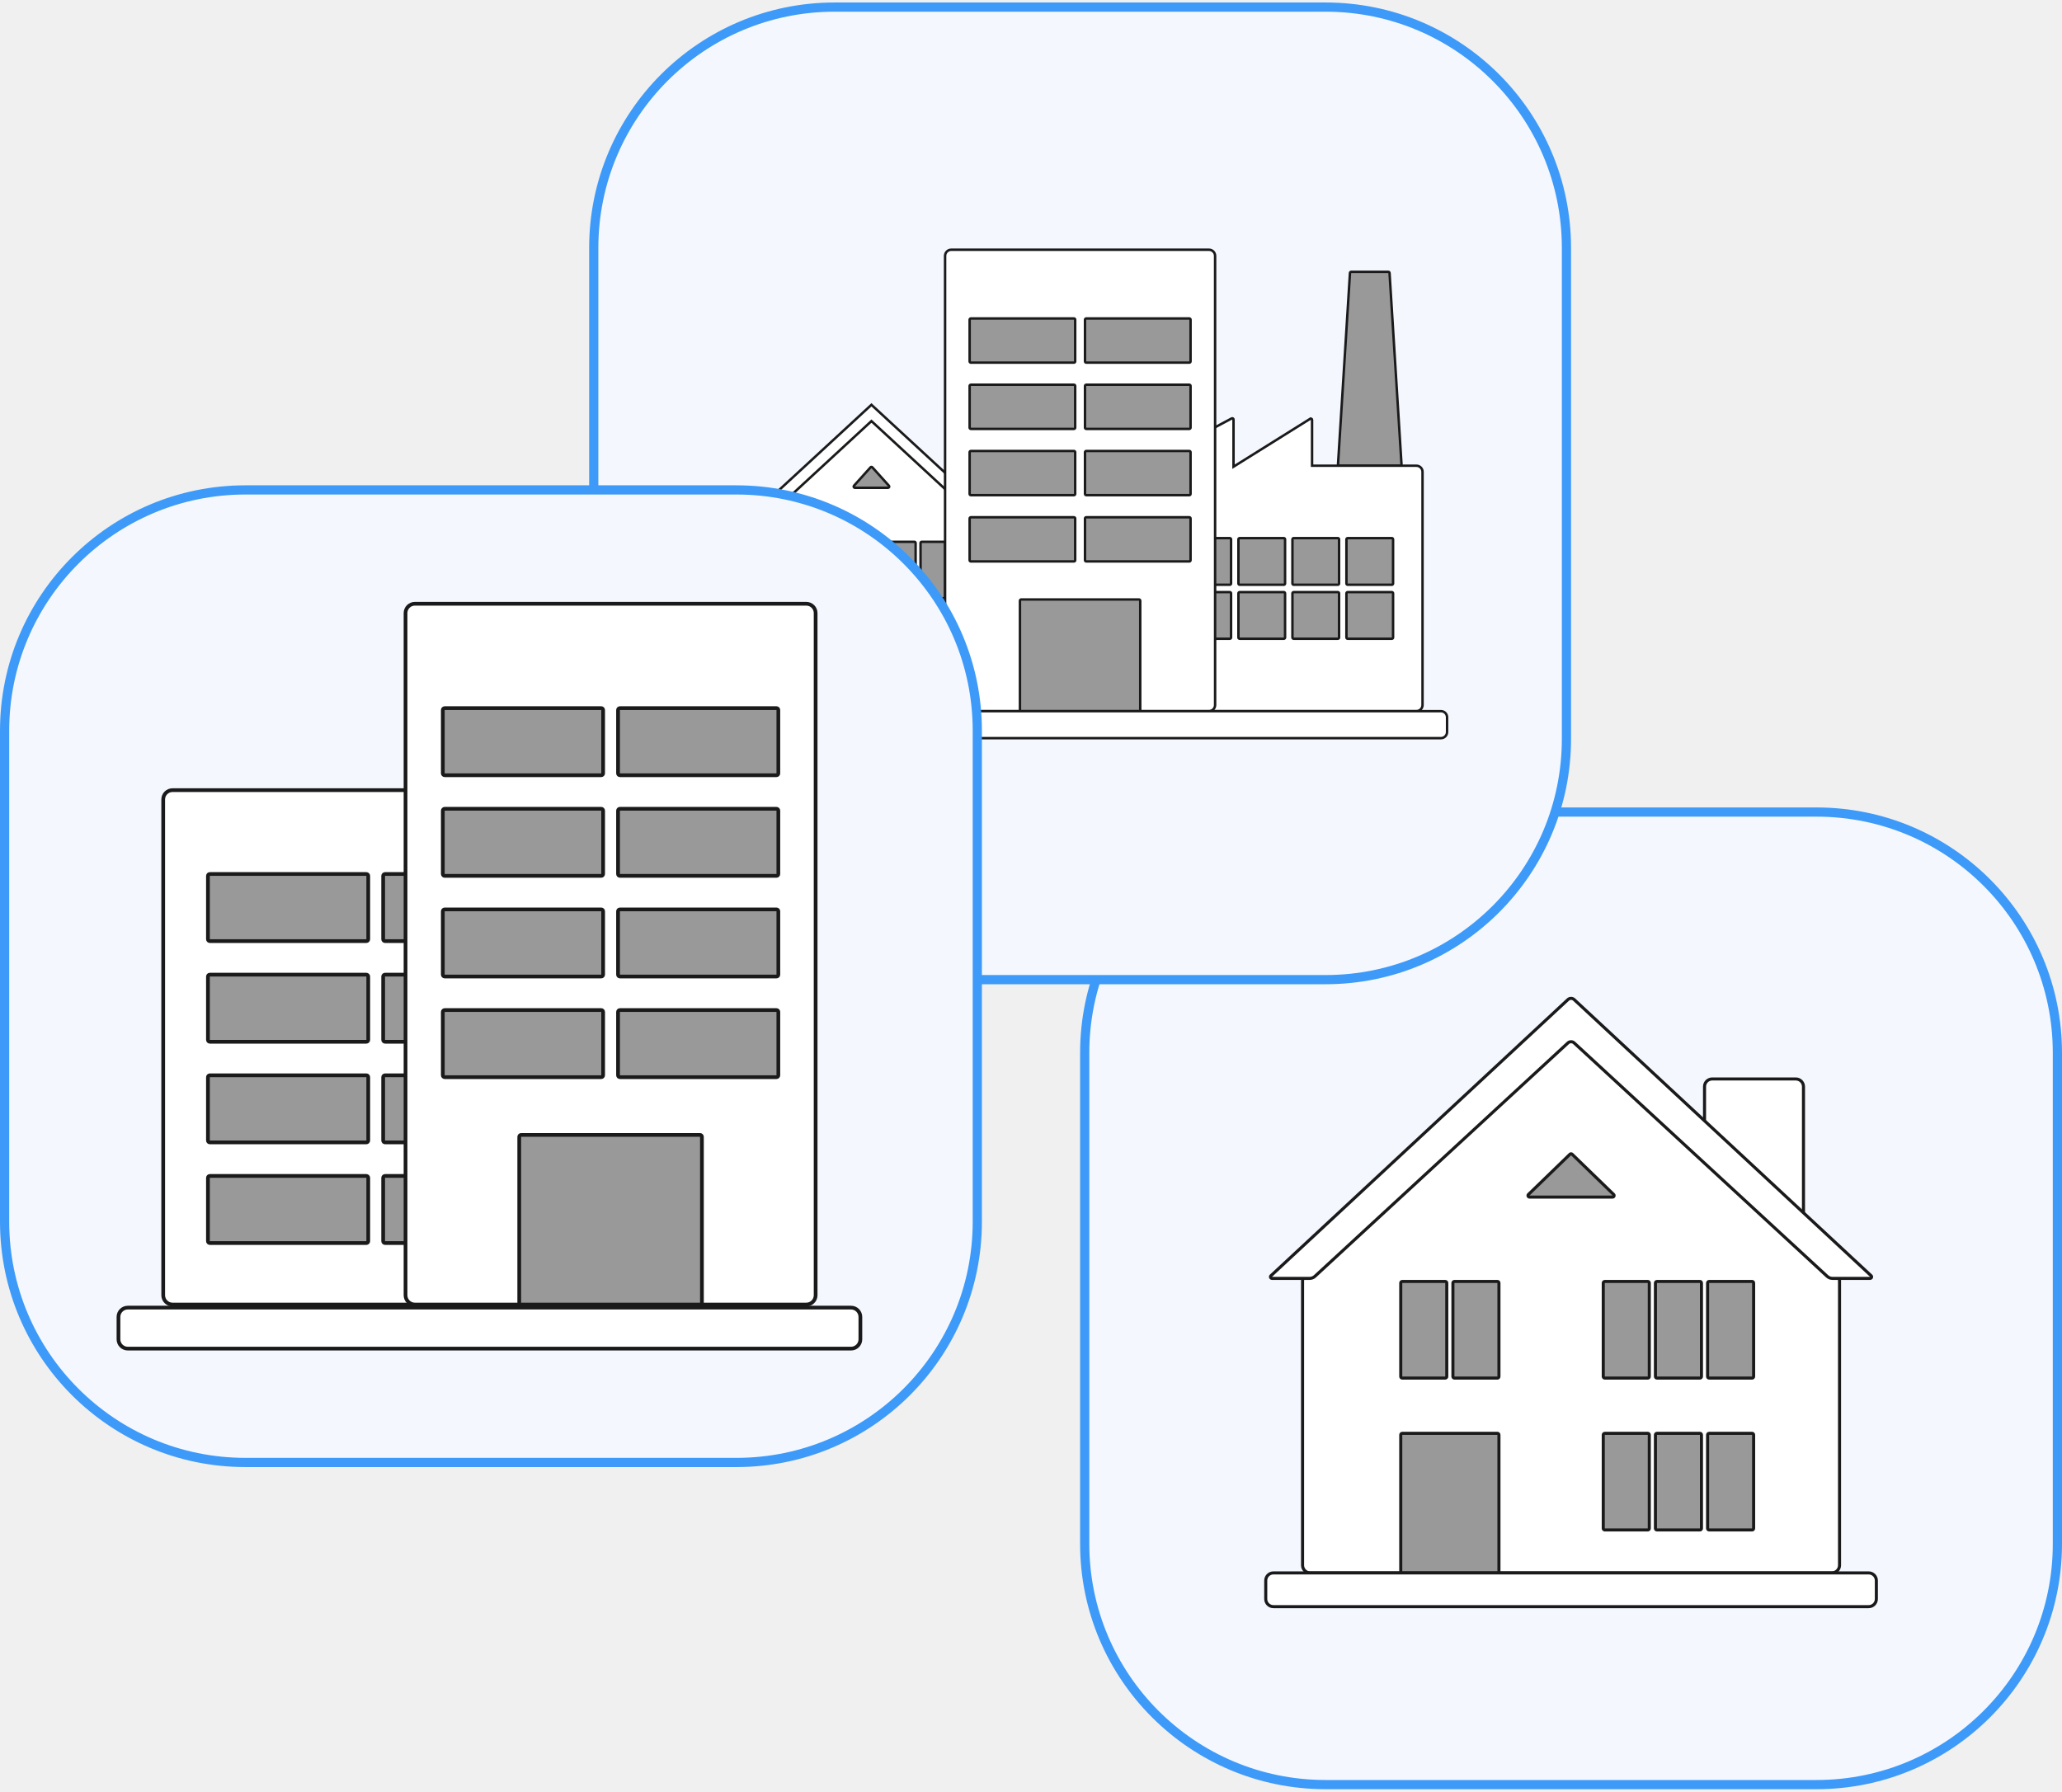
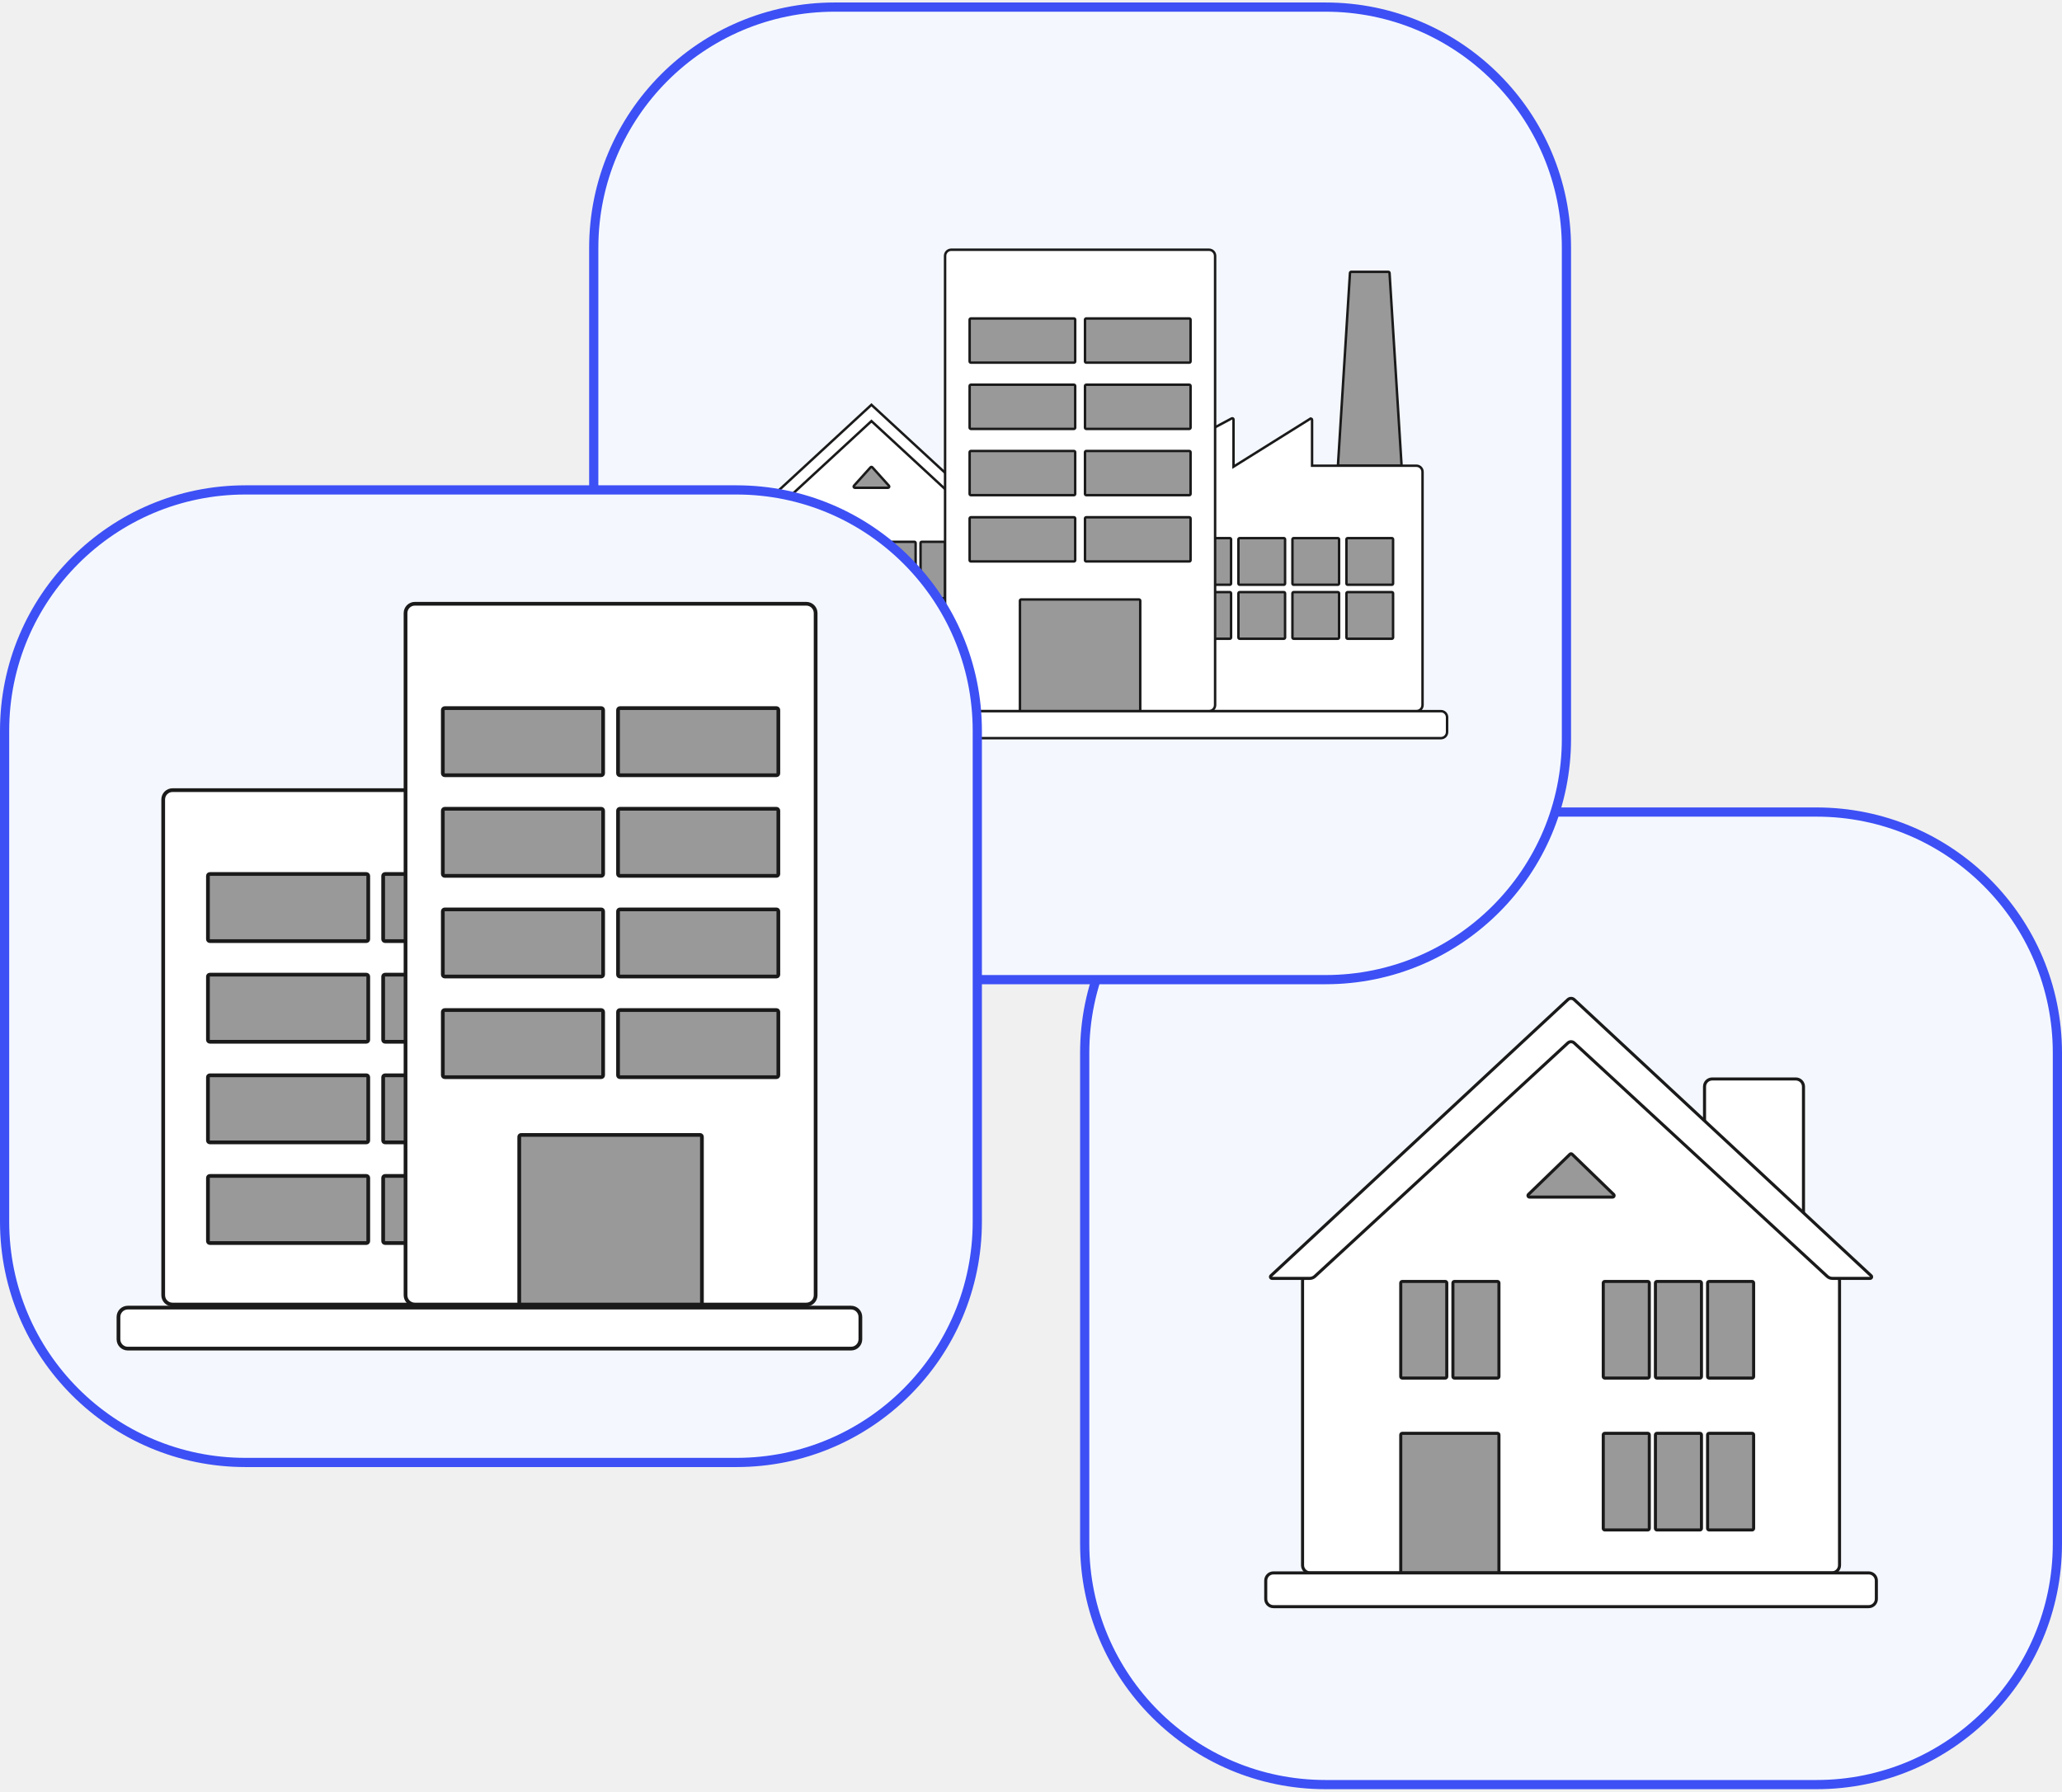
<svg xmlns="http://www.w3.org/2000/svg" width="336" height="292" fill="none">
-   <rect width="158.5" height="158.5" x="176.75" y="132.344" fill="#f4f8fe" stroke="#3e9af8" stroke-width="1.5" rx="39.25" />
+   <rect width="158.5" height="158.5" x="176.75" y="132.344" fill="#f4f8fe" stroke="#3d50f5" stroke-width="1.5" rx="39.25" />
  <path fill="#fff" stroke="#1a1a1a" stroke-width=".5" d="M298.5 256.344h-85c-.69 0-1.25-.56-1.25-1.25v-46.356c0-.343.141-.67.39-.907l42.5-40.326a1.25 1.25 0 0 1 1.72 0l42.5 40.326c.249.237.39.564.39.907v46.356c0 .69-.56 1.25-1.25 1.25Z" />
  <rect width="7.5" height="15.75" x="228.25" y="208.844" fill="#999" stroke="#1a1a1a" stroke-width=".5" rx=".25" />
  <rect width="7.5" height="15.75" x="261.25" y="208.844" fill="#999" stroke="#1a1a1a" stroke-width=".5" rx=".25" />
  <rect width="7.5" height="15.75" x="261.25" y="233.594" fill="#999" stroke="#1a1a1a" stroke-width=".5" rx=".25" />
  <rect width="16" height="22.75" x="228.25" y="233.594" fill="#999" stroke="#1a1a1a" stroke-width=".5" rx=".25" />
  <rect width="7.5" height="15.75" x="236.75" y="208.844" fill="#999" stroke="#1a1a1a" stroke-width=".5" rx=".25" />
  <rect width="7.5" height="15.75" x="269.75" y="208.844" fill="#999" stroke="#1a1a1a" stroke-width=".5" rx=".25" />
  <rect width="7.5" height="15.75" x="269.75" y="233.594" fill="#999" stroke="#1a1a1a" stroke-width=".5" rx=".25" />
  <rect width="7.5" height="15.75" x="278.25" y="208.844" fill="#999" stroke="#1a1a1a" stroke-width=".5" rx=".25" />
  <rect width="7.5" height="15.75" x="278.25" y="233.594" fill="#999" stroke="#1a1a1a" stroke-width=".5" rx=".25" />
  <path fill="#fff" stroke="#1a1a1a" stroke-width=".5" d="M277.75 177.094c0-.691.56-1.25 1.25-1.25h13.625c.69 0 1.25.559 1.25 1.25v21.52c0 1.08-1.278 1.652-2.083.931l-13.625-12.19a1.25 1.25 0 0 1-.417-.932z" />
  <path fill="#fff" stroke="#1a1a1a" stroke-width=".5" d="M213.414 208.344h-6.142a.25.25 0 0 1-.17-.433l48.387-45.001a.75.75 0 0 1 1.022 0l48.387 45.001a.25.25 0 0 1-.17.433h-6.142a1.25 1.25 0 0 1-.847-.332l-41.23-38.039a.75.75 0 0 0-1.018 0l-41.23 38.039a1.25 1.25 0 0 1-.847.332Z" />
  <path fill="#999" stroke="#1a1a1a" stroke-width=".5" d="m256.174 188.11 6.765 6.554a.25.25 0 0 1-.174.43h-13.53a.25.25 0 0 1-.174-.43l6.765-6.554a.25.25 0 0 1 .348 0Z" />
  <rect width="99.5" height="5.5" x="206.25" y="256.344" fill="#fff" stroke="#1a1a1a" stroke-width=".5" rx="1.25" />
-   <rect width="158.5" height="158.5" x="96.75" y="1.156" fill="#f4f8fe" stroke="#3e9af8" stroke-width="1.5" rx="39.25" />
+   <rect width="158.5" height="158.5" x="96.75" y="1.156" fill="#f4f8fe" stroke="#3d50f5" stroke-width="1.5" rx="39.25" />
  <g stroke="#1a1a1a" stroke-width=".4" clip-path="url(#a)">
    <path fill="#fff" d="M120.2 88.63c0-.28.119-.55.327-.739l20.8-18.91a1 1 0 0 1 1.346 0l20.8 18.91c.208.19.327.458.327.74V114.9a1 1 0 0 1-1 1h-41.6a1 1 0 0 1-1-1z" />
    <path fill="#fff" d="m142.136 68.753-.136-.125-.136.125L119.388 89.5h-2.876L142 65.972 167.488 89.5h-2.876z" />
    <rect width="8.8" height="14" x="127.2" y="101.9" fill="#999" rx=".2" />
    <path fill="#999" d="M132 88.5c0-.11.09-.2.2-.2h3.6a.2.2 0 0 1 .2.2v8.8a.2.2 0 0 1-.2.2h-3.6a.2.2 0 0 1-.2-.2zm18 0c0-.11.09-.2.2-.2h3.6a.2.2 0 0 1 .2.2v8.8a.2.2 0 0 1-.2.2h-3.6a.2.2 0 0 1-.2-.2zm0 13.6c0-.11.09-.2.2-.2h3.6a.2.2 0 0 1 .2.2v8.8a.2.2 0 0 1-.2.2h-3.6a.2.2 0 0 1-.2-.2zm-22.8-13.6c0-.11.09-.2.2-.2h3.6c.11 0 .2.09.2.2v8.8a.2.2 0 0 1-.2.2h-3.6a.2.2 0 0 1-.2-.2zm18 0c0-.11.09-.2.2-.2h3.6c.11 0 .2.09.2.2v8.8a.2.2 0 0 1-.2.2h-3.6a.2.2 0 0 1-.2-.2zm0 13.6c0-.11.09-.2.2-.2h3.6c.11 0 .2.09.2.2v8.8a.2.2 0 0 1-.2.2h-3.6a.2.2 0 0 1-.2-.2z" />
    <rect width="9.2" height="4" x="154.8" y="97.5" fill="#999" rx=".2" transform="rotate(-90 154.8 97.5)" />
    <rect width="9.2" height="4" x="154.8" y="111.1" fill="#999" rx=".2" transform="rotate(-90 154.8 111.1)" />
    <path fill="#999" d="M141.851 76.164a.2.2 0 0 1 .298 0l2.702 3.002a.2.2 0 0 1-.149.334h-5.404a.2.2 0 0 1-.148-.334zm78.125-31.676a.2.2 0 0 1 .2-.188h6.048a.2.2 0 0 1 .2.188l1.95 31.2a.2.2 0 0 1-.2.212h-9.948a.2.2 0 0 1-.2-.212z" />
    <path fill="#fff" d="M201 75.7v.361l.306-.191 12.188-7.618-.106-.168.106.168a.2.2 0 0 1 .306.17V75.9h17a1 1 0 0 1 1 1v38a1 1 0 0 1-1 1h-43.4a1 1 0 0 1-1-1V75.94a.2.2 0 0 1 .106-.176l-.094-.177.094.177 14.2-7.574a.2.2 0 0 1 .294.177z" />
    <rect width="7.6" height="7.6" x="201.8" y="87.7" fill="#999" rx=".2" />
    <rect width="7.6" height="7.6" x="193" y="87.7" fill="#999" rx=".2" />
    <rect width="7.6" height="7.6" x="201.8" y="96.5" fill="#999" rx=".2" />
    <rect width="7.6" height="7.6" x="193" y="96.5" fill="#999" rx=".2" />
    <rect width="7.6" height="7.6" x="210.6" y="87.7" fill="#999" rx=".2" />
    <rect width="7.6" height="7.6" x="210.6" y="96.5" fill="#999" rx=".2" />
    <rect width="7.6" height="7.6" x="219.4" y="87.7" fill="#999" rx=".2" />
    <rect width="7.6" height="7.6" x="219.4" y="96.5" fill="#999" rx=".2" />
    <path fill="#fff" d="M154 41.7a1 1 0 0 1 1-1h42a1 1 0 0 1 1 1v73.2a1 1 0 0 1-1 1h-42a1 1 0 0 1-1-1z" />
    <rect width="17.2" height="7.2" x="176.8" y="51.9" fill="#999" rx=".2" />
    <rect width="17.2" height="7.2" x="176.8" y="73.5" fill="#999" rx=".2" />
    <rect width="17.2" height="7.2" x="176.8" y="62.7" fill="#999" rx=".2" />
    <rect width="17.2" height="7.2" x="176.8" y="84.3" fill="#999" rx=".2" />
    <rect width="17.2" height="7.2" x="158" y="51.9" fill="#999" rx=".2" />
    <rect width="17.2" height="7.2" x="158" y="73.5" fill="#999" rx=".2" />
    <rect width="17.2" height="7.2" x="158" y="62.7" fill="#999" rx=".2" />
    <rect width="17.2" height="7.2" x="158" y="84.3" fill="#999" rx=".2" />
    <rect width="19.6" height="18.2" x="166.2" y="97.7" fill="#999" rx=".2" />
    <rect width="119.6" height="4.4" x="116.2" y="115.9" fill="#fff" rx="1" />
  </g>
-   <rect width="158.5" height="158.5" x=".75" y="79.844" fill="#f4f8fe" stroke="#3e9af8" stroke-width="1.5" rx="39.25" />
+   <rect width="158.5" height="158.5" x=".75" y="79.844" fill="#f4f8fe" stroke="#3d50f5" stroke-width="1.5" rx="39.25" />
  <path fill="#fff" stroke="#1a1a1a" stroke-width=".608" d="M26.594 130.291c0-.839.68-1.518 1.518-1.518H91.9c.839 0 1.519.679 1.519 1.518v80.798c0 .839-.68 1.519-1.519 1.519H28.112c-.838 0-1.518-.68-1.518-1.519z" />
  <rect width="26.122" height="10.935" x="62.436" y="142.441" fill="#999" stroke="#1a1a1a" stroke-width=".608" rx=".304" />
  <rect width="26.122" height="10.935" x="62.436" y="175.246" fill="#999" stroke="#1a1a1a" stroke-width=".608" rx=".304" />
  <rect width="26.122" height="10.935" x="62.436" y="158.844" fill="#999" stroke="#1a1a1a" stroke-width=".608" rx=".304" />
  <rect width="26.122" height="10.935" x="62.436" y="191.649" fill="#999" stroke="#1a1a1a" stroke-width=".608" rx=".304" />
  <path fill="#fff" stroke="#1a1a1a" stroke-width=".608" d="M66.081 99.916c0-.838.68-1.519 1.519-1.519h63.787c.839 0 1.519.68 1.519 1.52v111.172c0 .839-.68 1.519-1.519 1.519H67.6c-.839 0-1.519-.68-1.519-1.519z" />
  <rect width="26.122" height="10.935" x="100.709" y="115.407" fill="#999" stroke="#1a1a1a" stroke-width=".608" rx=".304" />
  <rect width="26.122" height="10.935" x="100.709" y="148.212" fill="#999" stroke="#1a1a1a" stroke-width=".608" rx=".304" />
  <rect width="26.122" height="10.935" x="100.709" y="131.81" fill="#999" stroke="#1a1a1a" stroke-width=".608" rx=".304" />
  <rect width="26.122" height="10.935" x="100.709" y="164.615" fill="#999" stroke="#1a1a1a" stroke-width=".608" rx=".304" />
  <rect width="26.122" height="10.935" x="72.156" y="115.407" fill="#999" stroke="#1a1a1a" stroke-width=".608" rx=".304" />
  <rect width="26.122" height="10.935" x="72.156" y="148.212" fill="#999" stroke="#1a1a1a" stroke-width=".608" rx=".304" />
  <rect width="26.122" height="10.935" x="72.156" y="131.81" fill="#999" stroke="#1a1a1a" stroke-width=".608" rx=".304" />
  <rect width="26.122" height="10.935" x="72.156" y="164.615" fill="#999" stroke="#1a1a1a" stroke-width=".608" rx=".304" />
  <rect width="29.767" height="27.641" x="84.61" y="184.966" fill="#999" stroke="#1a1a1a" stroke-width=".608" rx=".304" />
  <rect width="26.122" height="10.935" x="33.884" y="142.441" fill="#999" stroke="#1a1a1a" stroke-width=".608" rx=".304" />
  <rect width="26.122" height="10.935" x="33.884" y="175.246" fill="#999" stroke="#1a1a1a" stroke-width=".608" rx=".304" />
  <rect width="26.122" height="10.935" x="33.884" y="158.844" fill="#999" stroke="#1a1a1a" stroke-width=".608" rx=".304" />
  <rect width="26.122" height="10.935" x="33.884" y="191.649" fill="#999" stroke="#1a1a1a" stroke-width=".608" rx=".304" />
  <rect width="120.893" height="6.683" x="19.304" y="213.107" fill="#fff" stroke="#1a1a1a" stroke-width=".608" rx="1.519" />
  <defs>
    <clipPath id="a">
      <path fill="#fff" d="M116 40.5h120v80H116z" />
    </clipPath>
  </defs>
</svg>
